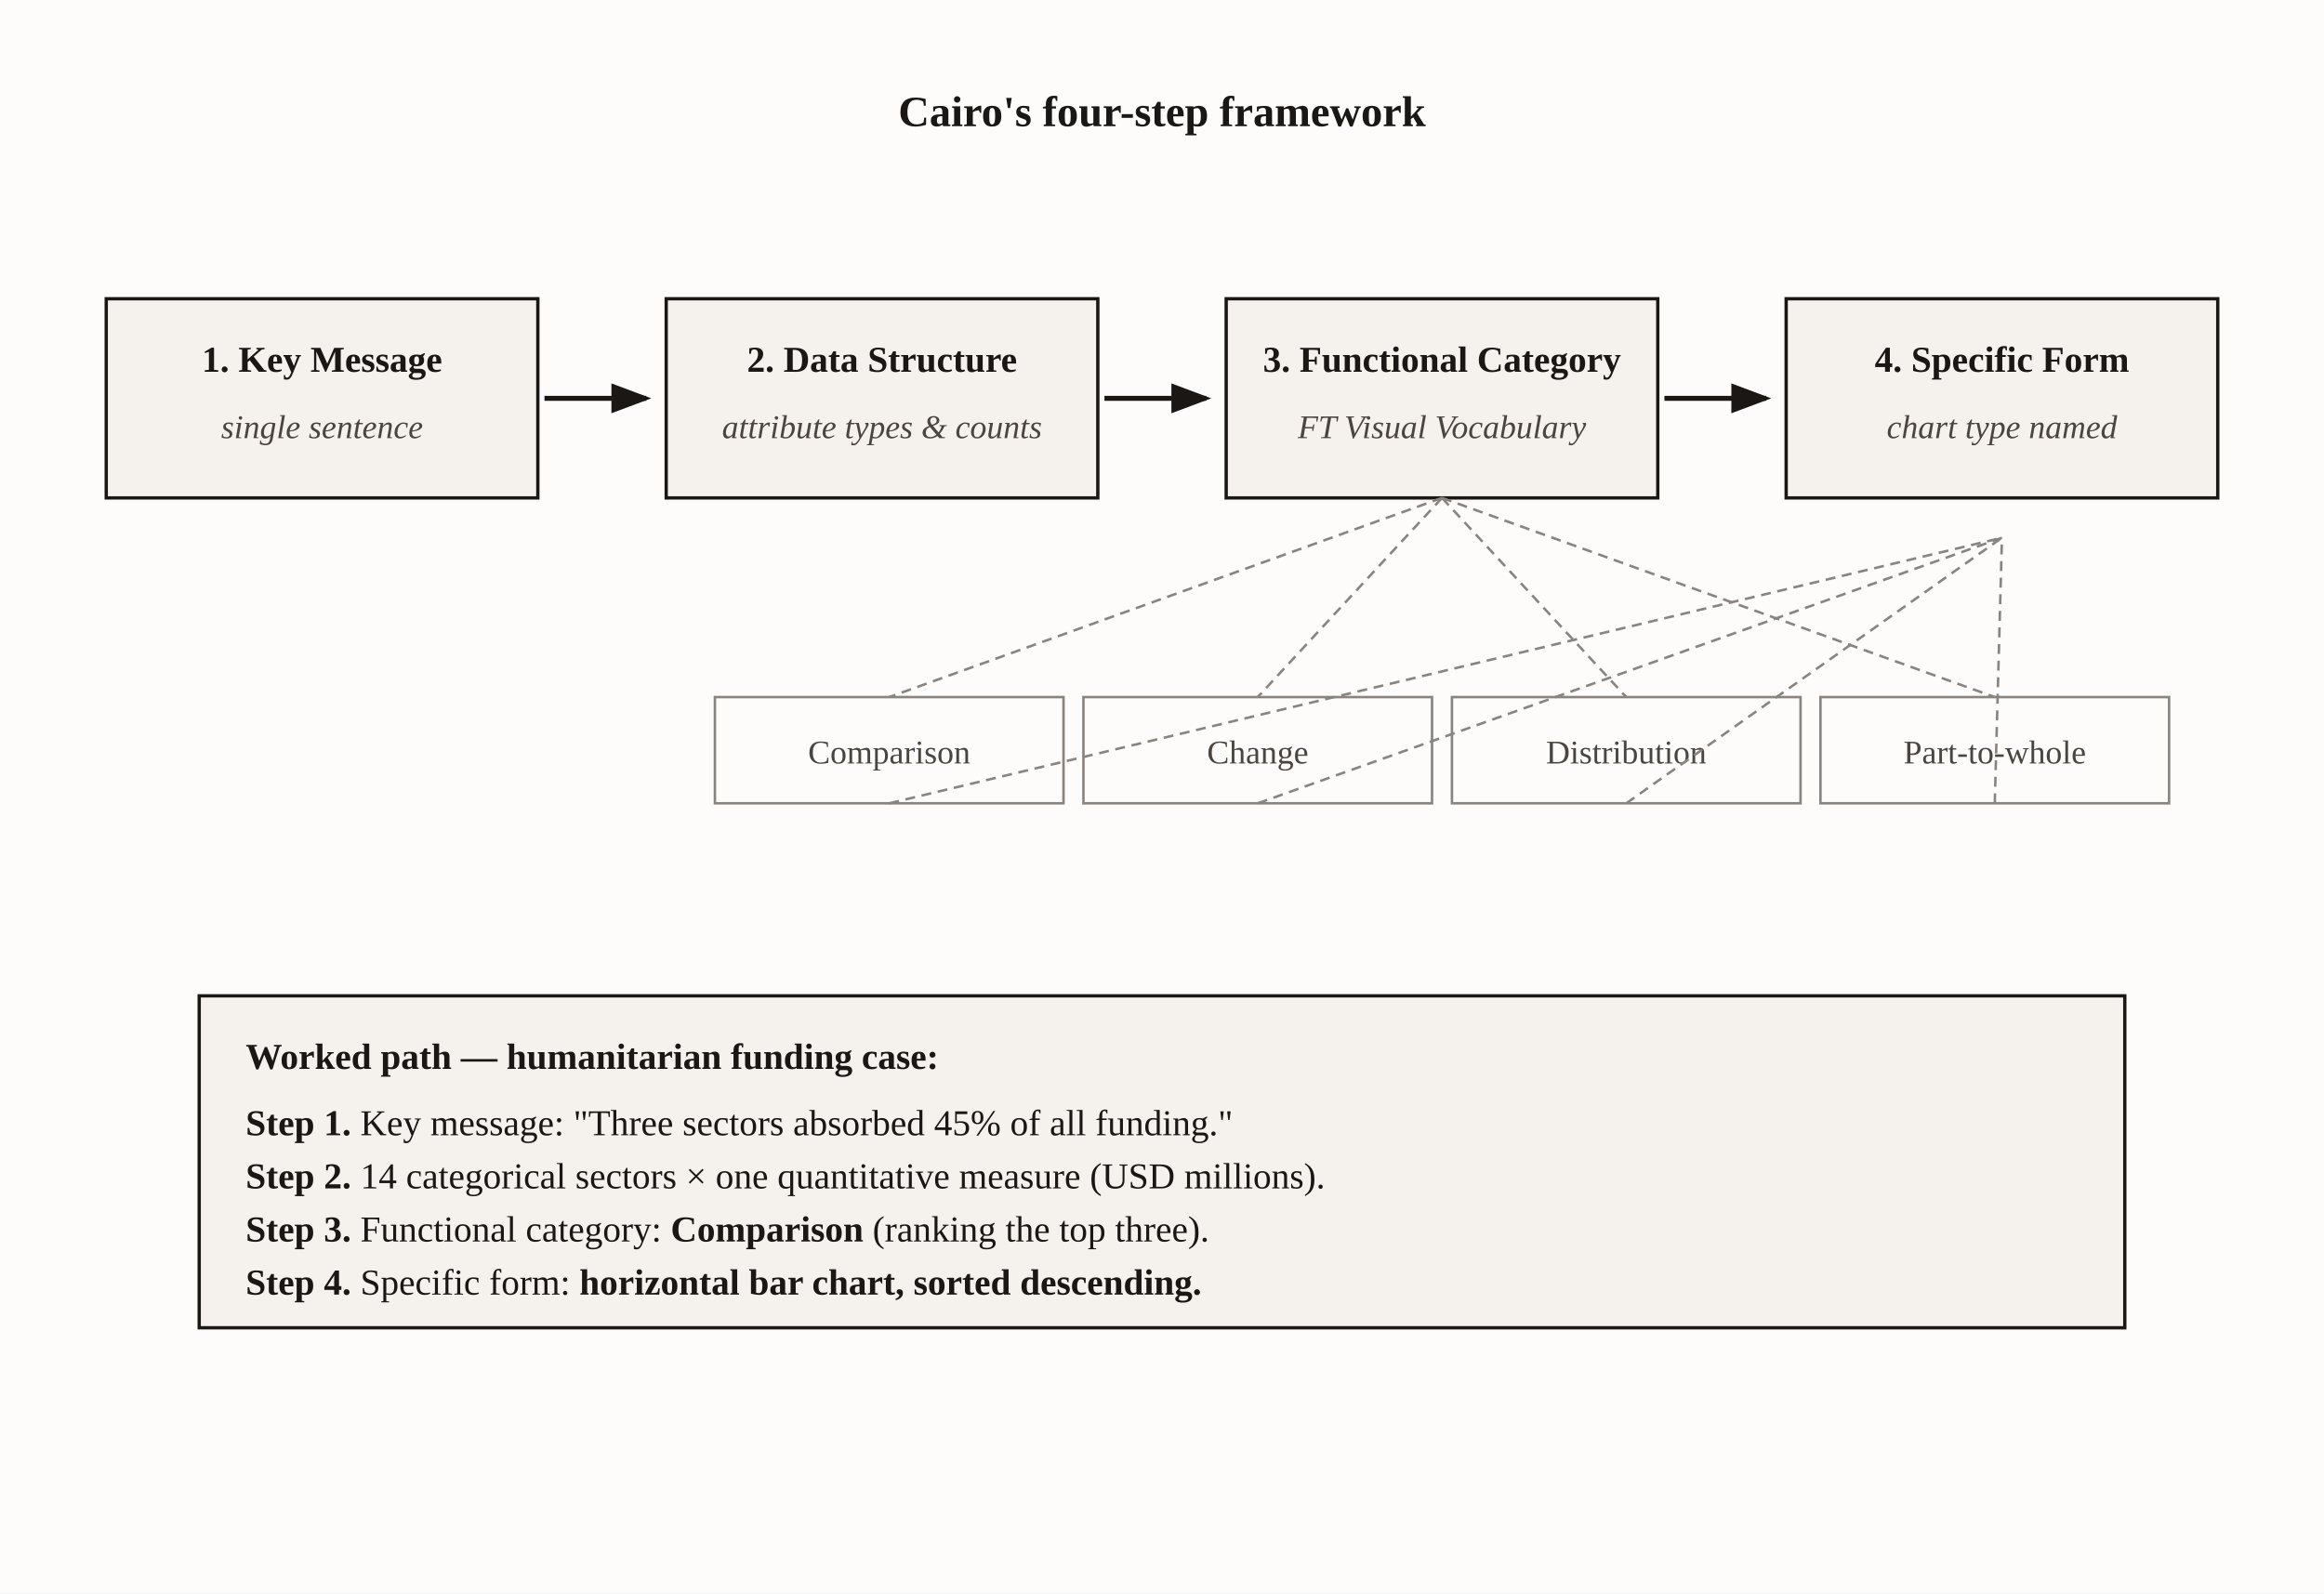
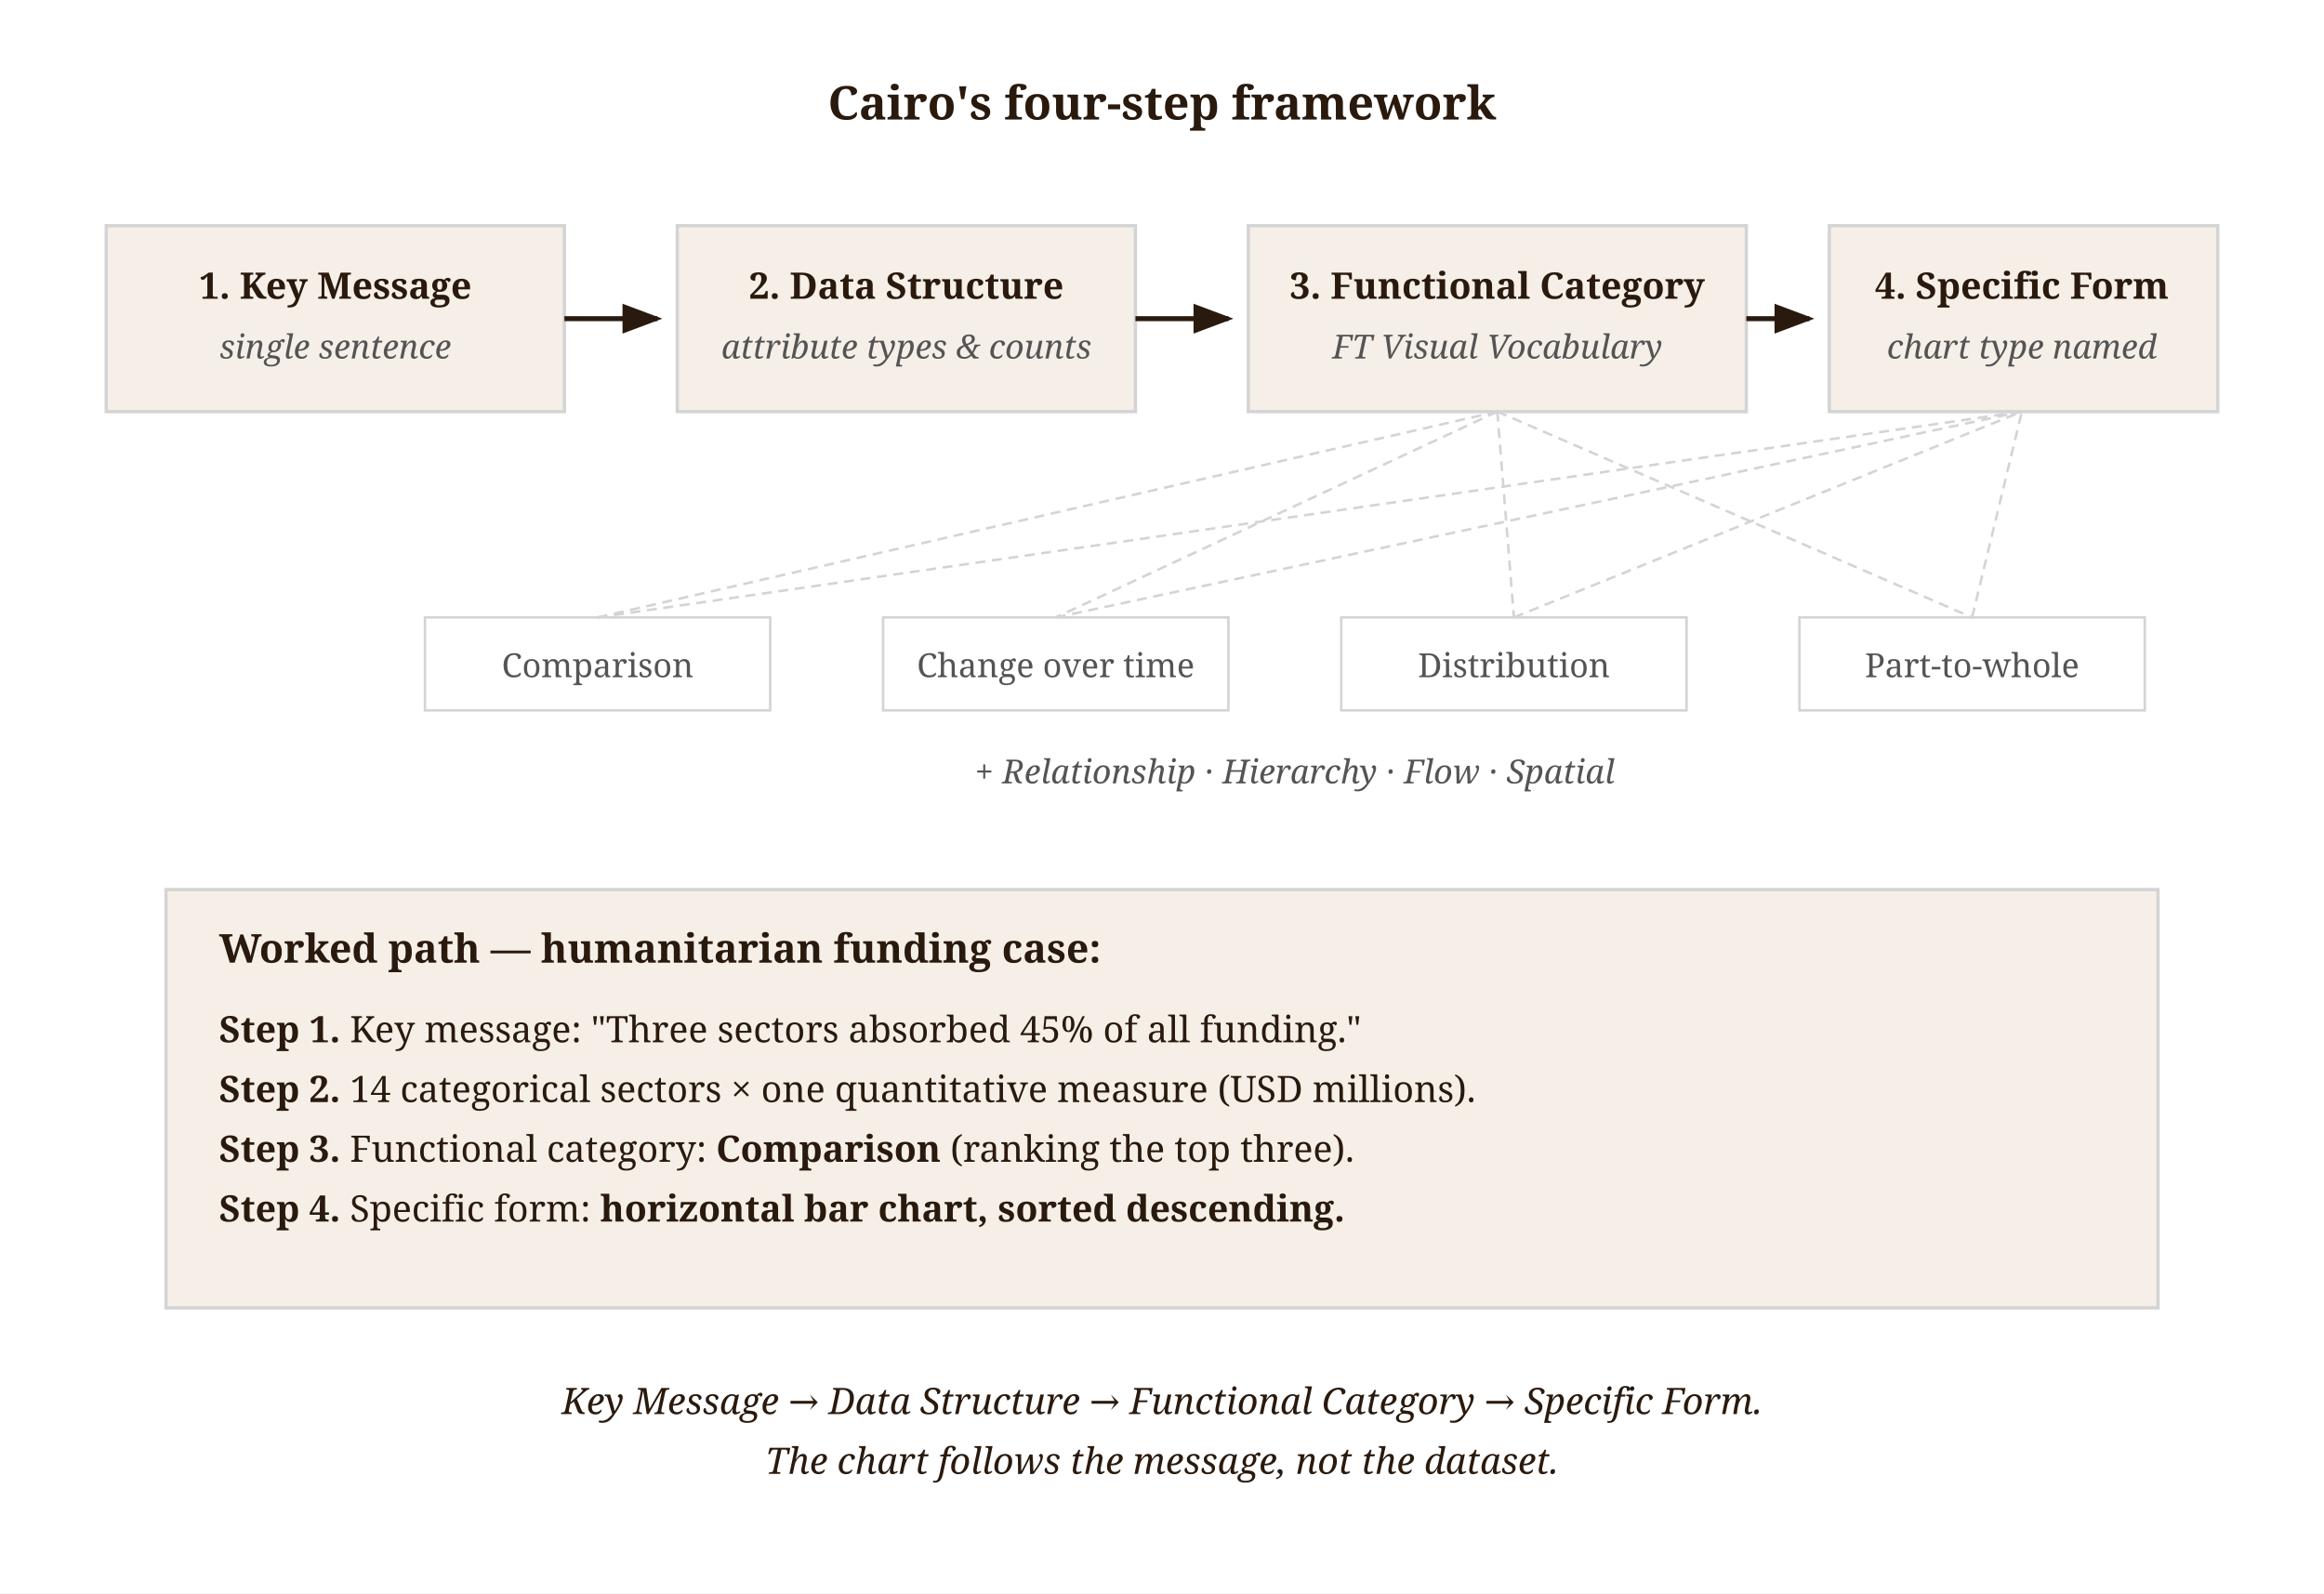
- <svg xmlns="http://www.w3.org/2000/svg" viewBox="0 0 700 480" font-family="Georgia, 'Times New Roman', serif">
+ <svg xmlns="http://www.w3.org/2000/svg" viewBox="0 0 700 480">
  <defs>
    <marker id="arrow" markerWidth="8" markerHeight="6" refX="7" refY="3" orient="auto">
-       <polygon points="0 0, 8 3, 0 6" fill="#1a1714" />
-     </marker>
-     <marker id="arrowL" markerWidth="8" markerHeight="6" refX="1" refY="3" orient="auto">
-       <polygon points="8 0, 0 3, 8 6" fill="#1a1714" />
+       <polygon points="0 0, 8 3, 0 6" fill="#2a1a0e" />
    </marker>
  </defs>
-   <rect x="0" y="0" width="700" height="480" fill="#fdfcfb" />
-   <text x="350.0" y="38" font-size="13" font-weight="bold" fill="#1a1714" text-anchor="middle">Cairo's four-step framework</text>
-   <rect x="32.0" y="90" width="130" height="60" fill="#f5f2ee" stroke="#1a1714" stroke-width="1" />
-   <text x="97.0" y="112" font-size="11" font-weight="bold" fill="#1a1714" text-anchor="middle">1. Key Message</text>
-   <text x="97.0" y="132" font-size="10" fill="#4a4540" text-anchor="middle" font-style="italic">single sentence</text>
-   <rect x="200.667" y="90" width="130" height="60" fill="#f5f2ee" stroke="#1a1714" stroke-width="1" />
-   <text x="265.667" y="112" font-size="11" font-weight="bold" fill="#1a1714" text-anchor="middle">2. Data Structure</text>
-   <text x="265.667" y="132" font-size="10" fill="#4a4540" text-anchor="middle" font-style="italic">attribute types &amp; counts</text>
-   <rect x="369.333" y="90" width="130" height="60" fill="#f5f2ee" stroke="#1a1714" stroke-width="1" />
-   <text x="434.333" y="112" font-size="11" font-weight="bold" fill="#1a1714" text-anchor="middle">3. Functional Category</text>
-   <text x="434.333" y="132" font-size="10" fill="#4a4540" text-anchor="middle" font-style="italic">FT Visual Vocabulary</text>
-   <rect x="538.0" y="90" width="130" height="60" fill="#f5f2ee" stroke="#1a1714" stroke-width="1" />
-   <text x="603.0" y="112" font-size="11" font-weight="bold" fill="#1a1714" text-anchor="middle">4. Specific Form</text>
-   <text x="603.0" y="132" font-size="10" fill="#4a4540" text-anchor="middle" font-style="italic">chart type named</text>
-   <line x1="164.0" y1="120.0" x2="194.667" y2="120.0" stroke="#1a1714" stroke-width="1.5" marker-end="url(#arrow)" />
-   <line x1="332.667" y1="120.0" x2="363.333" y2="120.0" stroke="#1a1714" stroke-width="1.5" marker-end="url(#arrow)" />
-   <line x1="501.333" y1="120.0" x2="532.0" y2="120.0" stroke="#1a1714" stroke-width="1.5" marker-end="url(#arrow)" />
-   <rect x="215.333" y="210" width="105" height="32" fill="#fdfcfb" stroke="#8a8480" stroke-width="0.75" />
-   <text x="267.833" y="230" font-size="10" fill="#4a4540" text-anchor="middle">Comparison</text>
-   <line x1="434.333" y1="150" x2="267.833" y2="210" stroke="#8a8480" stroke-width="0.75" stroke-dasharray="3 2" />
-   <rect x="326.333" y="210" width="105" height="32" fill="#fdfcfb" stroke="#8a8480" stroke-width="0.75" />
-   <text x="378.833" y="230" font-size="10" fill="#4a4540" text-anchor="middle">Change</text>
-   <line x1="434.333" y1="150" x2="378.833" y2="210" stroke="#8a8480" stroke-width="0.75" stroke-dasharray="3 2" />
-   <rect x="437.333" y="210" width="105" height="32" fill="#fdfcfb" stroke="#8a8480" stroke-width="0.75" />
-   <text x="489.833" y="230" font-size="10" fill="#4a4540" text-anchor="middle">Distribution</text>
-   <line x1="434.333" y1="150" x2="489.833" y2="210" stroke="#8a8480" stroke-width="0.75" stroke-dasharray="3 2" />
-   <rect x="548.333" y="210" width="105" height="32" fill="#fdfcfb" stroke="#8a8480" stroke-width="0.75" />
-   <text x="600.833" y="230" font-size="10" fill="#4a4540" text-anchor="middle">Part-to-whole</text>
-   <line x1="434.333" y1="150" x2="600.833" y2="210" stroke="#8a8480" stroke-width="0.75" stroke-dasharray="3 2" />
-   <line x1="267.833" y1="242" x2="603.0" y2="162" stroke="#8a8480" stroke-width="0.75" stroke-dasharray="3 2" />
-   <line x1="378.833" y1="242" x2="603.0" y2="162" stroke="#8a8480" stroke-width="0.75" stroke-dasharray="3 2" />
-   <line x1="489.833" y1="242" x2="603.0" y2="162" stroke="#8a8480" stroke-width="0.75" stroke-dasharray="3 2" />
-   <line x1="600.833" y1="242" x2="603.0" y2="162" stroke="#8a8480" stroke-width="0.75" stroke-dasharray="3 2" />
-   <rect x="60" y="300" width="580" height="100" fill="#f5f2ee" stroke="#1a1714" stroke-width="1" />
-   <text x="74" y="322" font-size="11" font-weight="bold" fill="#1a1714">Worked path — humanitarian funding case:</text>
-   <text x="74" y="342" font-size="11" fill="#1a1714">
+   <rect x="0" y="0" width="700" height="480" fill="#FFFFFF" />
+   <text x="350" y="36" font-family="'EB Garamond', Georgia, serif" font-size="14" font-weight="bold" fill="#2a1a0e" text-anchor="middle">Cairo's four-step framework</text>
+   <rect x="32" y="68" width="138" height="56" fill="#F5EFE8" stroke="#D4D4D4" stroke-width="1" />
+   <text x="101" y="90" font-family="'EB Garamond', Georgia, serif" font-size="11" font-weight="bold" fill="#2a1a0e" text-anchor="middle">1. Key Message</text>
+   <text x="101" y="108" font-family="'EB Garamond', Georgia, serif" font-size="10" fill="#545454" text-anchor="middle" font-style="italic">single sentence</text>
+   <line x1="170" y1="96" x2="198" y2="96" stroke="#2a1a0e" stroke-width="1.5" marker-end="url(#arrow)" />
+   <rect x="204" y="68" width="138" height="56" fill="#F5EFE8" stroke="#D4D4D4" stroke-width="1" />
+   <text x="273" y="90" font-family="'EB Garamond', Georgia, serif" font-size="11" font-weight="bold" fill="#2a1a0e" text-anchor="middle">2. Data Structure</text>
+   <text x="273" y="108" font-family="'EB Garamond', Georgia, serif" font-size="10" fill="#545454" text-anchor="middle" font-style="italic">attribute types &amp; counts</text>
+   <line x1="342" y1="96" x2="370" y2="96" stroke="#2a1a0e" stroke-width="1.5" marker-end="url(#arrow)" />
+   <rect x="376" y="68" width="150" height="56" fill="#F5EFE8" stroke="#D4D4D4" stroke-width="1" />
+   <text x="451" y="90" font-family="'EB Garamond', Georgia, serif" font-size="11" font-weight="bold" fill="#2a1a0e" text-anchor="middle">3. Functional Category</text>
+   <text x="451" y="108" font-family="'EB Garamond', Georgia, serif" font-size="10" fill="#545454" text-anchor="middle" font-style="italic">FT Visual Vocabulary</text>
+   <line x1="526" y1="96" x2="545" y2="96" stroke="#2a1a0e" stroke-width="1.5" marker-end="url(#arrow)" />
+   <rect x="551" y="68" width="117" height="56" fill="#F5EFE8" stroke="#D4D4D4" stroke-width="1" />
+   <text x="609" y="90" font-family="'EB Garamond', Georgia, serif" font-size="11" font-weight="bold" fill="#2a1a0e" text-anchor="middle">4. Specific Form</text>
+   <text x="609" y="108" font-family="'EB Garamond', Georgia, serif" font-size="10" fill="#545454" text-anchor="middle" font-style="italic">chart type named</text>
+   <rect x="128" y="186" width="104" height="28" fill="#FFFFFF" stroke="#D4D4D4" stroke-width="0.75" />
+   <text x="180" y="204" font-family="'EB Garamond', Georgia, serif" font-size="10" fill="#545454" text-anchor="middle">Comparison</text>
+   <rect x="266" y="186" width="104" height="28" fill="#FFFFFF" stroke="#D4D4D4" stroke-width="0.75" />
+   <text x="318" y="204" font-family="'EB Garamond', Georgia, serif" font-size="10" fill="#545454" text-anchor="middle">Change over time</text>
+   <rect x="404" y="186" width="104" height="28" fill="#FFFFFF" stroke="#D4D4D4" stroke-width="0.75" />
+   <text x="456" y="204" font-family="'EB Garamond', Georgia, serif" font-size="10" fill="#545454" text-anchor="middle">Distribution</text>
+   <rect x="542" y="186" width="104" height="28" fill="#FFFFFF" stroke="#D4D4D4" stroke-width="0.75" />
+   <text x="594" y="204" font-family="'EB Garamond', Georgia, serif" font-size="10" fill="#545454" text-anchor="middle">Part-to-whole</text>
+   <line x1="451" y1="124" x2="180" y2="186" stroke="#D4D4D4" stroke-width="0.75" stroke-dasharray="3 2" />
+   <line x1="451" y1="124" x2="318" y2="186" stroke="#D4D4D4" stroke-width="0.75" stroke-dasharray="3 2" />
+   <line x1="451" y1="124" x2="456" y2="186" stroke="#D4D4D4" stroke-width="0.75" stroke-dasharray="3 2" />
+   <line x1="451" y1="124" x2="594" y2="186" stroke="#D4D4D4" stroke-width="0.75" stroke-dasharray="3 2" />
+   <line x1="180" y1="186" x2="609" y2="124" stroke="#D4D4D4" stroke-width="0.75" stroke-dasharray="3 2" />
+   <line x1="318" y1="186" x2="609" y2="124" stroke="#D4D4D4" stroke-width="0.75" stroke-dasharray="3 2" />
+   <line x1="456" y1="186" x2="609" y2="124" stroke="#D4D4D4" stroke-width="0.75" stroke-dasharray="3 2" />
+   <line x1="594" y1="186" x2="609" y2="124" stroke="#D4D4D4" stroke-width="0.75" stroke-dasharray="3 2" />
+   <text x="390" y="236" font-family="'EB Garamond', Georgia, serif" font-size="10" fill="#545454" text-anchor="middle" font-style="italic">+ Relationship · Hierarchy · Flow · Spatial</text>
+   <rect x="50" y="268" width="600" height="126" fill="#F5EFE8" stroke="#D4D4D4" stroke-width="1" />
+   <text x="66" y="290" font-family="'EB Garamond', Georgia, serif" font-size="12" font-weight="bold" fill="#2a1a0e">Worked path — humanitarian funding case:</text>
+   <text x="66" y="314" font-family="'EB Garamond', Georgia, serif" font-size="11" fill="#2a1a0e">
    <tspan font-weight="bold">Step 1.</tspan> Key message: "Three sectors absorbed 45% of all funding."</text>
-   <text x="74" y="358" font-size="11" fill="#1a1714">
+   <text x="66" y="332" font-family="'EB Garamond', Georgia, serif" font-size="11" fill="#2a1a0e">
    <tspan font-weight="bold">Step 2.</tspan> 14 categorical sectors × one quantitative measure (USD millions).</text>
-   <text x="74" y="374" font-size="11" fill="#1a1714">
+   <text x="66" y="350" font-family="'EB Garamond', Georgia, serif" font-size="11" fill="#2a1a0e">
    <tspan font-weight="bold">Step 3.</tspan> Functional category: <tspan font-weight="bold">Comparison</tspan> (ranking the top three).</text>
-   <text x="74" y="390" font-size="11" fill="#1a1714">
+   <text x="66" y="368" font-family="'EB Garamond', Georgia, serif" font-size="11" fill="#2a1a0e">
    <tspan font-weight="bold">Step 4.</tspan> Specific form: <tspan font-weight="bold">horizontal bar chart, sorted descending.</tspan>
  </text>
+   <text x="350" y="426" font-family="'EB Garamond', Georgia, serif" font-size="11" fill="#2a1a0e" text-anchor="middle" font-style="italic">Key Message → Data Structure → Functional Category → Specific Form.</text>
+   <text x="350" y="444" font-family="'EB Garamond', Georgia, serif" font-size="11" fill="#2a1a0e" text-anchor="middle" font-style="italic">The chart follows the message, not the dataset.</text>
</svg>
